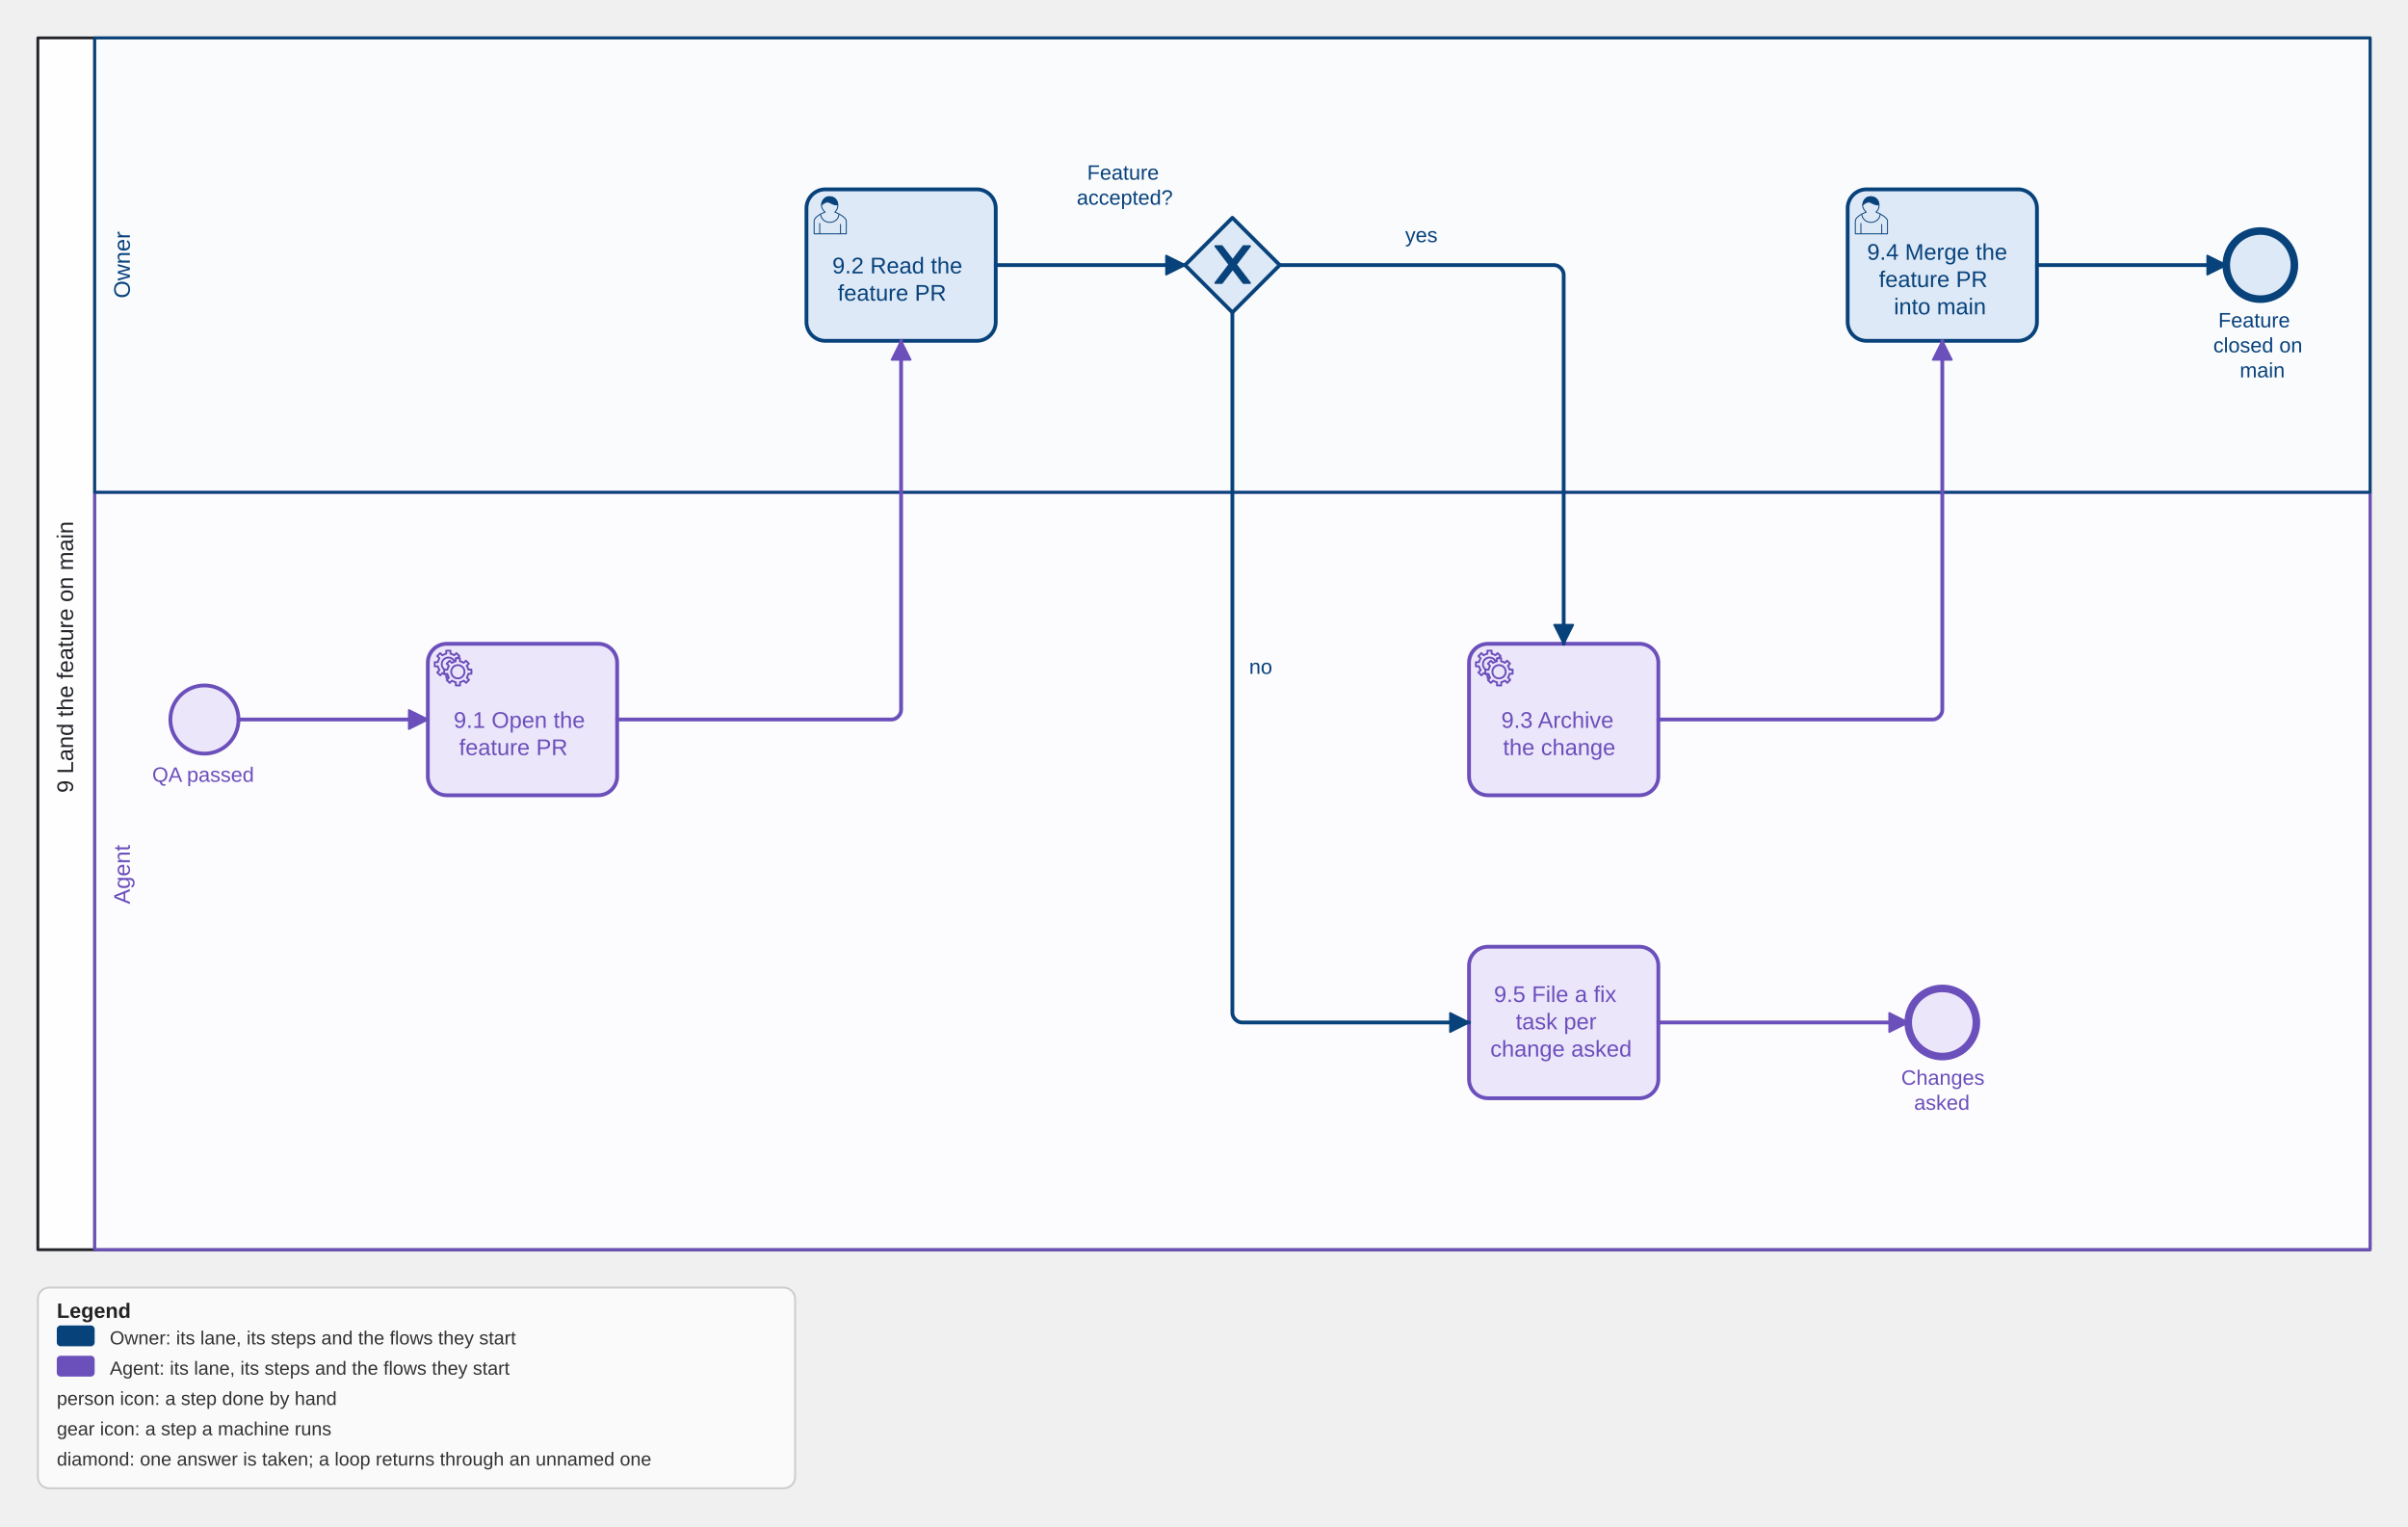
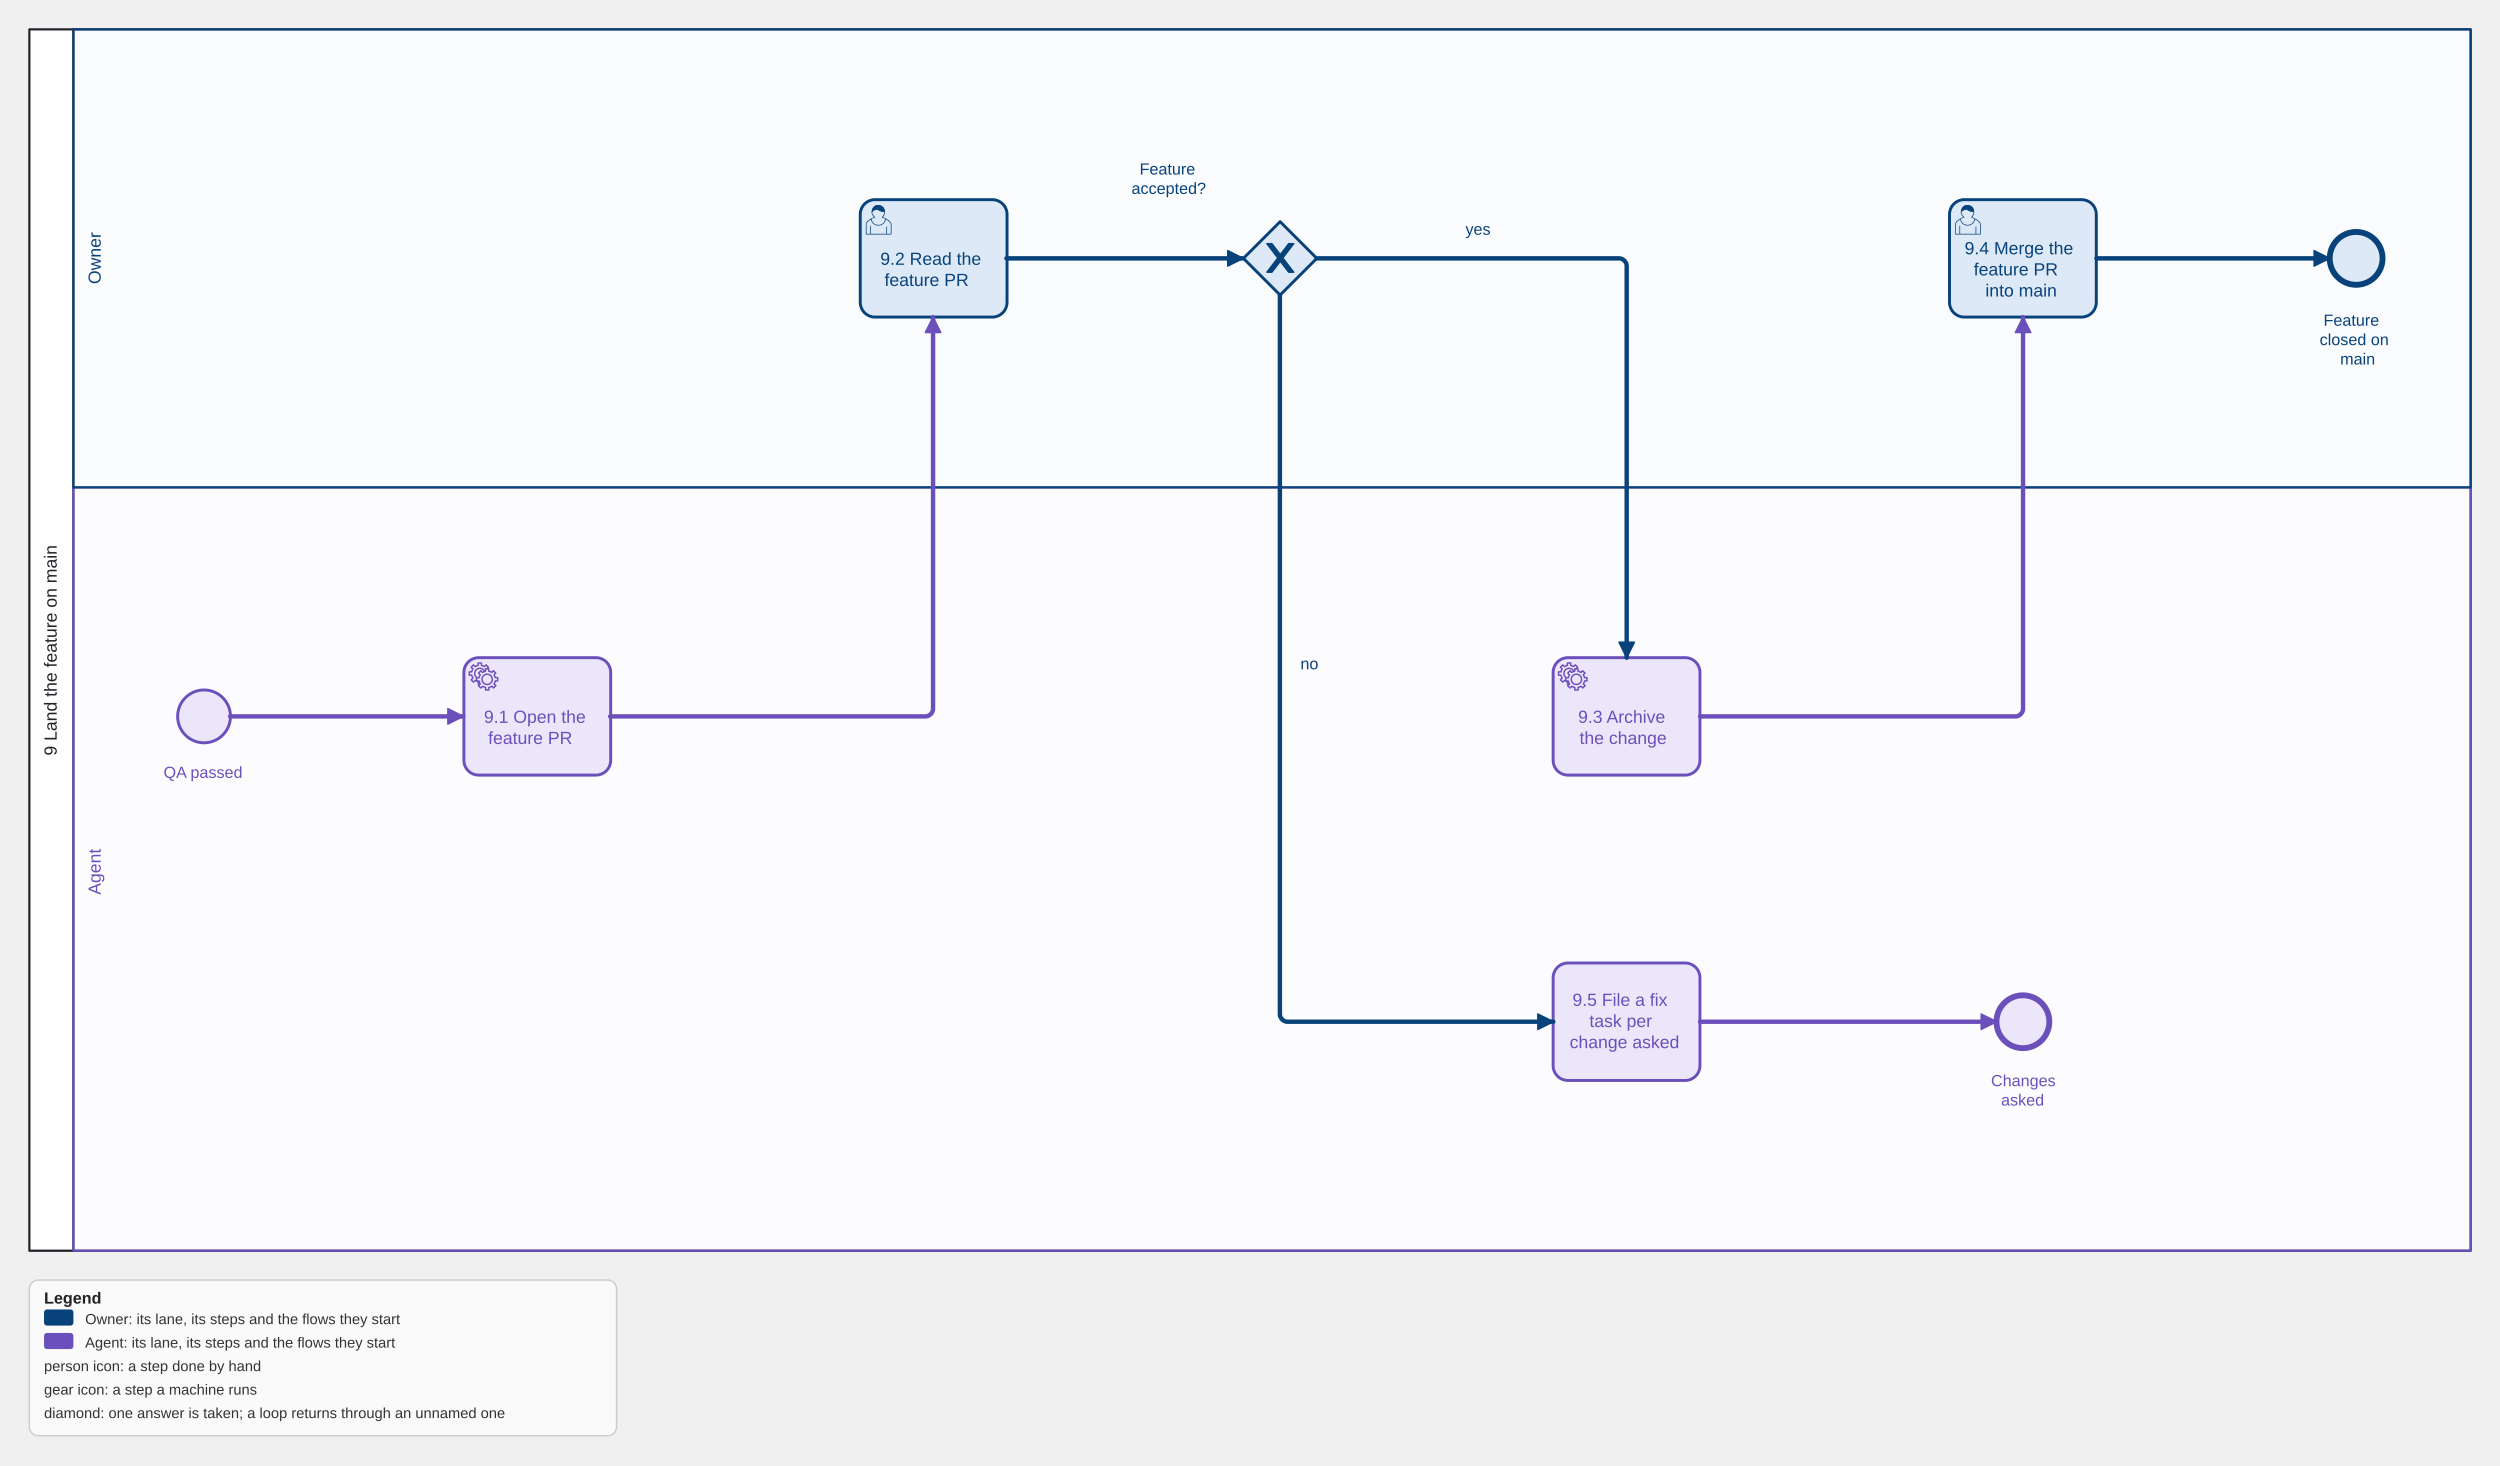
- <svg xmlns="http://www.w3.org/2000/svg" width="1272" height="806" viewBox="60 60 1272 806" version="1.1">
+ <svg xmlns="http://www.w3.org/2000/svg" width="1703" height="998" viewBox="60 60 1703 998" version="1.1">
  <g class="djs-group">
    <g class="djs-element djs-shape" data-element-id="land_pool" transform="translate(80,80)" style="display: block;">
      <g class="djs-visual">
-         <rect x="0" y="0" width="1232" height="640" rx="0" ry="0" style="stroke-linecap: round; stroke-linejoin: round; stroke: rgb(34, 36, 42); stroke-width: 1.5px; fill: white; fill-opacity: 0.95;" />
-         <path style="fill: none; stroke-linecap: round; stroke-linejoin: round; stroke: rgb(34, 36, 42); stroke-width: 1.5px;" d="M30,0L30,640" />
-         <text style="font-family: Arial, sans-serif; font-size: 12px; font-weight: normal; fill: rgb(34, 36, 42);" lineHeight="1.2" class="djs-label" transform="translate(0,640) rotate(270,0,0) scale(1,1)">
-           <tspan x="241.28" y="18.6">9 Land the feature on main</tspan>
+         <rect x="0" y="0" width="1663" height="832" rx="0" ry="0" style="stroke-linecap: round; stroke-linejoin: round; stroke: rgb(34, 36, 42); stroke-width: 1.5px; fill: white; fill-opacity: 0.95;" />
+         <path style="fill: none; stroke-linecap: round; stroke-linejoin: round; stroke: rgb(34, 36, 42); stroke-width: 1.5px;" d="M30,0L30,832" />
+         <text style="font-family: Arial, sans-serif; font-size: 12px; font-weight: normal; fill: rgb(34, 36, 42);" lineHeight="1.2" class="djs-label" transform="translate(0,832) rotate(270,0,0) scale(1,1)">
+           <tspan x="337.28" y="18.6">9 Land the feature on main</tspan>
        </text>
      </g>
-       <rect style="fill: none; stroke-opacity: 0; stroke: white; stroke-width: 15px;" class="djs-hit djs-hit-all" x="0" y="0" width="1232" height="640" />
+       <rect style="fill: none; stroke-opacity: 0; stroke: white; stroke-width: 15px;" class="djs-hit djs-hit-all" x="0" y="0" width="1663" height="832" />
    </g>
    <g class="djs-children">
      <g class="djs-group">
-         <g class="djs-element djs-shape" data-element-id="lane_1" transform="translate(110,320)" style="display: block;">
-           <g class="djs-visual">
-             <rect x="0" y="0" width="1202" height="400" rx="0" ry="0" style="stroke-linecap: round; stroke-linejoin: round; stroke: rgb(107, 79, 187); stroke-width: 1.5px; fill: rgb(248, 246, 253); fill-opacity: 0.25;" />
-             <text style="font-family: Arial, sans-serif; font-size: 12px; font-weight: normal; fill: rgb(107, 79, 187);" lineHeight="1.2" class="djs-label" transform="translate(0,400) rotate(270,0,0) scale(1,1)">
-               <tspan x="182.48" y="18.6">Agent</tspan>
-             </text>
-           </g>
-           <rect style="fill: none; stroke-opacity: 0; stroke: white; stroke-width: 15px;" class="djs-hit djs-hit-all" x="0" y="0" width="1202" height="400" />
+         <g class="djs-element djs-shape" data-element-id="lane_1" transform="translate(110,392)" style="display: block;">
+           <g class="djs-visual">
+             <rect x="0" y="0" width="1633" height="520" rx="0" ry="0" style="stroke-linecap: round; stroke-linejoin: round; stroke: rgb(107, 79, 187); stroke-width: 1.5px; fill: rgb(248, 246, 253); fill-opacity: 0.25;" />
+             <text style="font-family: Arial, sans-serif; font-size: 12px; font-weight: normal; fill: rgb(107, 79, 187);" lineHeight="1.2" class="djs-label" transform="translate(0,520) rotate(270,0,0) scale(1,1)">
+               <tspan x="242.48" y="18.6">Agent</tspan>
+             </text>
+           </g>
+           <rect style="fill: none; stroke-opacity: 0; stroke: white; stroke-width: 15px;" class="djs-hit djs-hit-all" x="0" y="0" width="1633" height="520" />
        </g>
      </g>
      <g class="djs-group">
        <g class="djs-element djs-shape" data-element-id="lane_0" transform="translate(110,80)" style="display: block;">
          <g class="djs-visual">
-             <rect x="0" y="0" width="1202" height="240" rx="0" ry="0" style="stroke-linecap: round; stroke-linejoin: round; stroke: rgb(8, 66, 123); stroke-width: 1.5px; fill: rgb(243, 247, 252); fill-opacity: 0.25;" />
-             <text style="font-family: Arial, sans-serif; font-size: 12px; font-weight: normal; fill: rgb(8, 66, 123);" lineHeight="1.2" class="djs-label" transform="translate(0,240) rotate(270,0,0) scale(1,1)">
-               <tspan x="102.48" y="18.6">Owner</tspan>
-             </text>
-           </g>
-           <rect style="fill: none; stroke-opacity: 0; stroke: white; stroke-width: 15px;" class="djs-hit djs-hit-all" x="0" y="0" width="1202" height="240" />
-         </g>
-       </g>
-       <g class="djs-group">
-         <g class="djs-element djs-shape" data-element-id="passed" transform="translate(150,422)" style="display: block;">
+             <rect x="0" y="0" width="1633" height="312" rx="0" ry="0" style="stroke-linecap: round; stroke-linejoin: round; stroke: rgb(8, 66, 123); stroke-width: 1.5px; fill: rgb(243, 247, 252); fill-opacity: 0.25;" />
+             <text style="font-family: Arial, sans-serif; font-size: 12px; font-weight: normal; fill: rgb(8, 66, 123);" lineHeight="1.2" class="djs-label" transform="translate(0,312) rotate(270,0,0) scale(1,1)">
+               <tspan x="138.48" y="18.6">Owner</tspan>
+             </text>
+           </g>
+           <rect style="fill: none; stroke-opacity: 0; stroke: white; stroke-width: 15px;" class="djs-hit djs-hit-all" x="0" y="0" width="1633" height="312" />
+         </g>
+       </g>
+       <g class="djs-group">
+         <g class="djs-element djs-shape" data-element-id="passed" transform="translate(181,530)" style="display: block;">
          <g class="djs-visual">
            <circle cx="18" cy="18" r="18" style="stroke-linecap: round; stroke-linejoin: round; stroke: rgb(107, 79, 187); stroke-width: 2px; fill: rgb(235, 229, 250); fill-opacity: 0.95;" />
          </g>
          <rect style="fill: none; stroke-opacity: 0; stroke: white; stroke-width: 15px;" class="djs-hit djs-hit-all" x="0" y="0" width="36" height="36" />
        </g>
      </g>
      <g class="djs-group">
-         <g class="djs-element djs-shape" data-element-id="passed_label" transform="translate(134,463)" style="display: block;">
+         <g class="djs-element djs-shape" data-element-id="passed_label" transform="translate(165,580)" style="display: block;">
          <g class="djs-visual">
            <text style="font-family: Arial, sans-serif; font-size: 11px; font-weight: normal; fill: rgb(107, 79, 187);" lineHeight="1.2" class="djs-label">
              <tspan x="6.39" y="9.9">QA passed</tspan>
            </text>
          </g>
          <rect style="fill: none; stroke-opacity: 0; stroke: white; stroke-width: 15px;" class="djs-hit djs-hit-all" x="0" y="0" width="68" height="14" />
        </g>
      </g>
      <g class="djs-group">
-         <g class="djs-element djs-shape" data-element-id="pr" transform="translate(286,400)" style="display: block;">
+         <g class="djs-element djs-shape" data-element-id="pr" transform="translate(376,508)" style="display: block;">
          <g class="djs-visual">
            <rect x="0" y="0" width="100" height="80" rx="10" ry="10" style="stroke-linecap: round; stroke-linejoin: round; stroke: rgb(107, 79, 187); stroke-width: 2px; fill: rgb(235, 229, 250); fill-opacity: 0.95;" />
            <text style="font-family: Arial, sans-serif; font-size: 12px; font-weight: normal; fill: rgb(107, 79, 187);" lineHeight="1.2" class="djs-label" transform="translate(0, 8)">
              <tspan x="13.64" y="36.4">9.1 Open the </tspan>
              <tspan x="16.52" y="50.8">feature PR</tspan>
            </text>
            <circle cx="5" cy="5" r="5" style="stroke-linecap: round; stroke-linejoin: round; stroke: none; stroke-width: 2px; fill: rgb(235, 229, 250);" transform="translate(6, 6)" />
            <path style="fill: rgb(235, 229, 250); stroke-linecap: round; stroke-linejoin: round; stroke: rgb(107, 79, 187); stroke-width: 1px;" d="m 12,18 v -1.713 c 0.352,-0.07 0.704,-0.178 1.048,-0.321 0.344,-0.145 0.666,-0.321 0.966,-0.521 l 1.194,1.18 1.567,-1.577 -1.195,-1.18 c 0.403,-0.614 0.683,-1.299 0.825,-2.018 l 1.622,-0.01 v -2.22 l -1.637,0.01 c -0.073,-0.352 -0.178,-0.7 -0.324,-1.044 -0.145,-0.344 -0.321,-0.664 -0.523,-0.962 l 1.131,-1.136 -1.583,-1.563 -1.13,1.136 c -0.614,-0.401 -1.303,-0.681 -2.023,-0.822 l 0.009,-1.619 h -2.241 l 0.004,1.631 c -0.354,0.074 -0.705,0.18 -1.05,0.324 -0.344,0.144 -0.665,0.321 -0.964,0.52 l -1.17,-1.158 -1.567,1.579 1.168,1.157 c -0.403,0.613 -0.683,1.298 -0.825,2.017 l -1.659,0.003 v 2.222 l 1.672,-0.006 c 0.073,0.351 0.18,0.702 0.324,1.045 0.145,0.344 0.321,0.664 0.523,0.961 l -1.199,1.197 1.584,1.56 1.196,-1.193 c 0.614,0.403 1.303,0.682 2.023,0.823 l 7.19e-4,1.699 h 2.227 z m 0.221,-3.996 c -1.789,0.75 -3.858,-0.093 -4.61,-1.874 -0.752,-1.783 0.091,-3.846 1.88,-4.596 1.788,-0.749 3.857,0.093 4.609,1.874 0.752,1.782 -0.091,3.846 -1.88,4.596 z" />
            <circle cx="5" cy="5" r="5" style="stroke-linecap: round; stroke-linejoin: round; stroke: none; stroke-width: 2px; fill: rgb(235, 229, 250);" transform="translate(11, 10)" />
            <path style="fill: rgb(235, 229, 250); stroke-linecap: round; stroke-linejoin: round; stroke: rgb(107, 79, 187); stroke-width: 1px;" d="m 17,22 v -1.713 c 0.352,-0.07 0.704,-0.178 1.048,-0.321 0.344,-0.145 0.666,-0.321 0.966,-0.521 l 1.194,1.18 1.567,-1.577 -1.195,-1.18 c 0.403,-0.614 0.683,-1.299 0.825,-2.018 l 1.622,-0.01 v -2.22 l -1.637,0.01 c -0.073,-0.352 -0.178,-0.7 -0.324,-1.044 -0.145,-0.344 -0.321,-0.664 -0.523,-0.962 l 1.131,-1.136 -1.583,-1.563 -1.13,1.136 c -0.614,-0.401 -1.303,-0.681 -2.023,-0.822 l 0.009,-1.619 h -2.241 l 0.004,1.631 c -0.354,0.074 -0.705,0.18 -1.05,0.324 -0.344,0.144 -0.665,0.321 -0.964,0.52 l -1.17,-1.158 -1.567,1.579 1.168,1.157 c -0.403,0.613 -0.683,1.298 -0.825,2.017 l -1.659,0.003 v 2.222 l 1.672,-0.006 c 0.073,0.351 0.18,0.702 0.324,1.045 0.145,0.344 0.321,0.664 0.523,0.961 l -1.199,1.197 1.584,1.56 1.196,-1.193 c 0.614,0.403 1.303,0.682 2.023,0.823 l 7.19e-4,1.699 h 2.227 z m 0.221,-3.996 c -1.789,0.75 -3.858,-0.093 -4.61,-1.874 -0.752,-1.783 0.091,-3.846 1.88,-4.596 1.788,-0.749 3.857,0.093 4.609,1.874 0.752,1.782 -0.091,3.846 -1.88,4.596 z" />
          </g>
          <rect style="fill: none; stroke-opacity: 0; stroke: white; stroke-width: 15px;" class="djs-hit djs-hit-all" x="0" y="0" width="100" height="80" />
        </g>
      </g>
      <g class="djs-group">
-         <g class="djs-element djs-shape" data-element-id="read" transform="translate(486,160)" style="display: block;">
+         <g class="djs-element djs-shape" data-element-id="read" transform="translate(646,196)" style="display: block;">
          <g class="djs-visual">
            <rect x="0" y="0" width="100" height="80" rx="10" ry="10" style="stroke-linecap: round; stroke-linejoin: round; stroke: rgb(8, 66, 123); stroke-width: 2px; fill: rgb(220, 232, 246); fill-opacity: 0.95;" />
            <text style="font-family: Arial, sans-serif; font-size: 12px; font-weight: normal; fill: rgb(8, 66, 123);" lineHeight="1.2" class="djs-label" transform="translate(0, 8)">
              <tspan x="13.64" y="36.4">9.2 Read the </tspan>
              <tspan x="16.52" y="50.8">feature PR</tspan>
            </text>
            <path style="fill: rgb(220, 232, 246); stroke-linecap: round; stroke-linejoin: round; stroke: rgb(8, 66, 123); stroke-width: 0.5px;" d="m 15,12 c 0.909,-0.845 1.594,-2.049 1.594,-3.385 0,-2.554 -1.805,-4.622 -4.357,-4.622 -2.552,0 -4.288,2.068 -4.288,4.622 0,1.348 0.974,2.562 1.896,3.405 -0.529,0.187 -5.669,2.097 -5.794,4.756 v 6.718 h 17 v -6.718 c 0,-2.298 -5.528,-4.595 -6.051,-4.776 zm -8,6 l 0,5.5 m 11,0 l 0,-5" />
            <path style="fill: rgb(220, 232, 246); stroke-linecap: round; stroke-linejoin: round; stroke: rgb(8, 66, 123); stroke-width: 0.5px;" d="m 15,12 m 2.162,1.009 c 0,2.447 -2.158,4.431 -4.821,4.431 -2.665,0 -4.822,-1.981 -4.822,-4.431 " />
            <path style="fill: rgb(8, 66, 123); stroke-linecap: round; stroke-linejoin: round; stroke: rgb(8, 66, 123); stroke-width: 0.5px;" d="m 15,12 m -6.9,-3.80 c 0,0 2.251,-2.358 4.274,-1.177 2.024,1.181 4.221,1.537 4.124,0.965 -0.098,-0.57 -0.117,-3.791 -4.191,-4.136 -3.575,0.001 -4.208,3.367 -4.207,4.348 z" />
          </g>
          <rect style="fill: none; stroke-opacity: 0; stroke: white; stroke-width: 15px;" class="djs-hit djs-hit-all" x="0" y="0" width="100" height="80" />
        </g>
      </g>
      <g class="djs-group">
-         <g class="djs-element djs-shape" data-element-id="verdict" transform="translate(686,175)" style="display: block;">
+         <g class="djs-element djs-shape" data-element-id="verdict" transform="translate(907,211)" style="display: block;">
          <g class="djs-visual">
            <polygon style="stroke-linecap: round; stroke-linejoin: round; stroke: rgb(8, 66, 123); stroke-width: 2px; fill: rgb(220, 232, 246); fill-opacity: 0.95;" points="25,0 50,25 25,50 0,25" />
            <path style="fill: rgb(8, 66, 123); stroke-linecap: round; stroke-linejoin: round; stroke: rgb(8, 66, 123); stroke-width: 1px;" d="m 16,15 7.429,9.714 -7.429,9.714 3.429,0 5.714,-7.464 5.714,7.464 3.429,0 -7.429,-9.714 7.429,-9.714 -3.429,0 -5.714,7.464 -5.714,-7.464 -3.429,0 z" />
          </g>
          <rect style="fill: none; stroke-opacity: 0; stroke: white; stroke-width: 15px;" class="djs-hit djs-hit-all" x="0" y="0" width="50" height="50" />
        </g>
      </g>
      <g class="djs-group">
-         <g class="djs-element djs-shape" data-element-id="verdict_label" transform="translate(623,145)" style="display: block;">
+         <g class="djs-element djs-shape" data-element-id="verdict_label" transform="translate(825,169)" style="display: block;">
          <g class="djs-visual">
            <text style="font-family: Arial, sans-serif; font-size: 11px; font-weight: normal; fill: rgb(8, 66, 123);" lineHeight="1.2" class="djs-label">
              <tspan x="11.28" y="9.9">Feature </tspan>
              <tspan x="5.78" y="23.1">accepted?</tspan>
            </text>
          </g>
          <rect style="fill: none; stroke-opacity: 0; stroke: white; stroke-width: 15px;" class="djs-hit djs-hit-all" x="0" y="0" width="67" height="27" />
        </g>
      </g>
      <g class="djs-group">
-         <g class="djs-element djs-shape" data-element-id="archive" transform="translate(836,400)" style="display: block;">
+         <g class="djs-element djs-shape" data-element-id="archive" transform="translate(1118,508)" style="display: block;">
          <g class="djs-visual">
            <rect x="0" y="0" width="100" height="80" rx="10" ry="10" style="stroke-linecap: round; stroke-linejoin: round; stroke: rgb(107, 79, 187); stroke-width: 2px; fill: rgb(235, 229, 250); fill-opacity: 0.95;" />
            <text style="font-family: Arial, sans-serif; font-size: 12px; font-weight: normal; fill: rgb(107, 79, 187);" lineHeight="1.2" class="djs-label" transform="translate(0, 8)">
              <tspan x="17" y="36.4">9.3 Archive </tspan>
              <tspan x="17.96" y="50.8">the change</tspan>
            </text>
            <circle cx="5" cy="5" r="5" style="stroke-linecap: round; stroke-linejoin: round; stroke: none; stroke-width: 2px; fill: rgb(235, 229, 250);" transform="translate(6, 6)" />
            <path style="fill: rgb(235, 229, 250); stroke-linecap: round; stroke-linejoin: round; stroke: rgb(107, 79, 187); stroke-width: 1px;" d="m 12,18 v -1.713 c 0.352,-0.07 0.704,-0.178 1.048,-0.321 0.344,-0.145 0.666,-0.321 0.966,-0.521 l 1.194,1.18 1.567,-1.577 -1.195,-1.18 c 0.403,-0.614 0.683,-1.299 0.825,-2.018 l 1.622,-0.01 v -2.22 l -1.637,0.01 c -0.073,-0.352 -0.178,-0.7 -0.324,-1.044 -0.145,-0.344 -0.321,-0.664 -0.523,-0.962 l 1.131,-1.136 -1.583,-1.563 -1.13,1.136 c -0.614,-0.401 -1.303,-0.681 -2.023,-0.822 l 0.009,-1.619 h -2.241 l 0.004,1.631 c -0.354,0.074 -0.705,0.18 -1.05,0.324 -0.344,0.144 -0.665,0.321 -0.964,0.52 l -1.17,-1.158 -1.567,1.579 1.168,1.157 c -0.403,0.613 -0.683,1.298 -0.825,2.017 l -1.659,0.003 v 2.222 l 1.672,-0.006 c 0.073,0.351 0.18,0.702 0.324,1.045 0.145,0.344 0.321,0.664 0.523,0.961 l -1.199,1.197 1.584,1.56 1.196,-1.193 c 0.614,0.403 1.303,0.682 2.023,0.823 l 7.19e-4,1.699 h 2.227 z m 0.221,-3.996 c -1.789,0.75 -3.858,-0.093 -4.61,-1.874 -0.752,-1.783 0.091,-3.846 1.88,-4.596 1.788,-0.749 3.857,0.093 4.609,1.874 0.752,1.782 -0.091,3.846 -1.88,4.596 z" />
            <circle cx="5" cy="5" r="5" style="stroke-linecap: round; stroke-linejoin: round; stroke: none; stroke-width: 2px; fill: rgb(235, 229, 250);" transform="translate(11, 10)" />
            <path style="fill: rgb(235, 229, 250); stroke-linecap: round; stroke-linejoin: round; stroke: rgb(107, 79, 187); stroke-width: 1px;" d="m 17,22 v -1.713 c 0.352,-0.07 0.704,-0.178 1.048,-0.321 0.344,-0.145 0.666,-0.321 0.966,-0.521 l 1.194,1.18 1.567,-1.577 -1.195,-1.18 c 0.403,-0.614 0.683,-1.299 0.825,-2.018 l 1.622,-0.01 v -2.22 l -1.637,0.01 c -0.073,-0.352 -0.178,-0.7 -0.324,-1.044 -0.145,-0.344 -0.321,-0.664 -0.523,-0.962 l 1.131,-1.136 -1.583,-1.563 -1.13,1.136 c -0.614,-0.401 -1.303,-0.681 -2.023,-0.822 l 0.009,-1.619 h -2.241 l 0.004,1.631 c -0.354,0.074 -0.705,0.18 -1.05,0.324 -0.344,0.144 -0.665,0.321 -0.964,0.52 l -1.17,-1.158 -1.567,1.579 1.168,1.157 c -0.403,0.613 -0.683,1.298 -0.825,2.017 l -1.659,0.003 v 2.222 l 1.672,-0.006 c 0.073,0.351 0.18,0.702 0.324,1.045 0.145,0.344 0.321,0.664 0.523,0.961 l -1.199,1.197 1.584,1.56 1.196,-1.193 c 0.614,0.403 1.303,0.682 2.023,0.823 l 7.19e-4,1.699 h 2.227 z m 0.221,-3.996 c -1.789,0.75 -3.858,-0.093 -4.61,-1.874 -0.752,-1.783 0.091,-3.846 1.88,-4.596 1.788,-0.749 3.857,0.093 4.609,1.874 0.752,1.782 -0.091,3.846 -1.88,4.596 z" />
          </g>
          <rect style="fill: none; stroke-opacity: 0; stroke: white; stroke-width: 15px;" class="djs-hit djs-hit-all" x="0" y="0" width="100" height="80" />
        </g>
      </g>
      <g class="djs-group">
-         <g class="djs-element djs-shape" data-element-id="merge" transform="translate(1036,160)" style="display: block;">
+         <g class="djs-element djs-shape" data-element-id="merge" transform="translate(1388,196)" style="display: block;">
          <g class="djs-visual">
            <rect x="0" y="0" width="100" height="80" rx="10" ry="10" style="stroke-linecap: round; stroke-linejoin: round; stroke: rgb(8, 66, 123); stroke-width: 2px; fill: rgb(220, 232, 246); fill-opacity: 0.95;" />
            <text style="font-family: Arial, sans-serif; font-size: 12px; font-weight: normal; fill: rgb(8, 66, 123);" lineHeight="1.2" class="djs-label" transform="translate(0, 8)">
              <tspan x="10.28" y="29.2">9.4 Merge the </tspan>
              <tspan x="16.52" y="43.6">feature PR </tspan>
              <tspan x="24.44" y="58">into main</tspan>
            </text>
            <path style="fill: rgb(220, 232, 246); stroke-linecap: round; stroke-linejoin: round; stroke: rgb(8, 66, 123); stroke-width: 0.5px;" d="m 15,12 c 0.909,-0.845 1.594,-2.049 1.594,-3.385 0,-2.554 -1.805,-4.622 -4.357,-4.622 -2.552,0 -4.288,2.068 -4.288,4.622 0,1.348 0.974,2.562 1.896,3.405 -0.529,0.187 -5.669,2.097 -5.794,4.756 v 6.718 h 17 v -6.718 c 0,-2.298 -5.528,-4.595 -6.051,-4.776 zm -8,6 l 0,5.5 m 11,0 l 0,-5" />
            <path style="fill: rgb(220, 232, 246); stroke-linecap: round; stroke-linejoin: round; stroke: rgb(8, 66, 123); stroke-width: 0.5px;" d="m 15,12 m 2.162,1.009 c 0,2.447 -2.158,4.431 -4.821,4.431 -2.665,0 -4.822,-1.981 -4.822,-4.431 " />
            <path style="fill: rgb(8, 66, 123); stroke-linecap: round; stroke-linejoin: round; stroke: rgb(8, 66, 123); stroke-width: 0.5px;" d="m 15,12 m -6.9,-3.80 c 0,0 2.251,-2.358 4.274,-1.177 2.024,1.181 4.221,1.537 4.124,0.965 -0.098,-0.57 -0.117,-3.791 -4.191,-4.136 -3.575,0.001 -4.208,3.367 -4.207,4.348 z" />
          </g>
          <rect style="fill: none; stroke-opacity: 0; stroke: white; stroke-width: 15px;" class="djs-hit djs-hit-all" x="0" y="0" width="100" height="80" />
        </g>
      </g>
      <g class="djs-group">
-         <g class="djs-element djs-shape" data-element-id="closed" transform="translate(1236,182)" style="display: block;">
+         <g class="djs-element djs-shape" data-element-id="closed" transform="translate(1647,218)" style="display: block;">
          <g class="djs-visual">
            <circle cx="18" cy="18" r="18" style="stroke-linecap: round; stroke-linejoin: round; stroke: rgb(8, 66, 123); stroke-width: 4px; fill: rgb(220, 232, 246); fill-opacity: 0.95;" />
          </g>
          <rect style="fill: none; stroke-opacity: 0; stroke: white; stroke-width: 15px;" class="djs-hit djs-hit-all" x="0" y="0" width="36" height="36" />
        </g>
      </g>
      <g class="djs-group">
-         <g class="djs-element djs-shape" data-element-id="closed_label" transform="translate(1222,223)" style="display: block;">
+         <g class="djs-element djs-shape" data-element-id="closed_label" transform="translate(1633,272)" style="display: block;">
          <g class="djs-visual">
            <text style="font-family: Arial, sans-serif; font-size: 11px; font-weight: normal; fill: rgb(8, 66, 123);" lineHeight="1.2" class="djs-label">
              <tspan x="9.78" y="9.9">Feature </tspan>
              <tspan x="7.14" y="23.1">closed on </tspan>
              <tspan x="21.11" y="36.3">main</tspan>
            </text>
          </g>
          <rect style="fill: none; stroke-opacity: 0; stroke: white; stroke-width: 15px;" class="djs-hit djs-hit-all" x="0" y="0" width="64" height="40" />
        </g>
      </g>
      <g class="djs-group">
-         <g class="djs-element djs-shape" data-element-id="fixTask" transform="translate(836,560)" style="display: block;">
+         <g class="djs-element djs-shape" data-element-id="fixTask" transform="translate(1118,716)" style="display: block;">
          <g class="djs-visual">
            <rect x="0" y="0" width="100" height="80" rx="10" ry="10" style="stroke-linecap: round; stroke-linejoin: round; stroke: rgb(107, 79, 187); stroke-width: 2px; fill: rgb(235, 229, 250); fill-opacity: 0.95;" />
            <text style="font-family: Arial, sans-serif; font-size: 12px; font-weight: normal; fill: rgb(107, 79, 187);" lineHeight="1.2" class="djs-label">
              <tspan x="13.16" y="29.2">9.5 File a fix</tspan>
              <tspan x="24.68" y="43.6">task per </tspan>
              <tspan x="11.24" y="58">change asked</tspan>
            </text>
          </g>
          <rect style="fill: none; stroke-opacity: 0; stroke: white; stroke-width: 15px;" class="djs-hit djs-hit-all" x="0" y="0" width="100" height="80" />
        </g>
      </g>
      <g class="djs-group">
-         <g class="djs-element djs-shape" data-element-id="asked" transform="translate(1068,582)" style="display: block;">
+         <g class="djs-element djs-shape" data-element-id="asked" transform="translate(1420,738)" style="display: block;">
          <g class="djs-visual">
            <circle cx="18" cy="18" r="18" style="stroke-linecap: round; stroke-linejoin: round; stroke: rgb(107, 79, 187); stroke-width: 4px; fill: rgb(235, 229, 250); fill-opacity: 0.95;" />
          </g>
          <rect style="fill: none; stroke-opacity: 0; stroke: white; stroke-width: 15px;" class="djs-hit djs-hit-all" x="0" y="0" width="36" height="36" />
        </g>
      </g>
      <g class="djs-group">
-         <g class="djs-element djs-shape" data-element-id="asked_label" transform="translate(1059,623)" style="display: block;">
+         <g class="djs-element djs-shape" data-element-id="asked_label" transform="translate(1411,790)" style="display: block;">
          <g class="djs-visual">
            <text style="font-family: Arial, sans-serif; font-size: 11px; font-weight: normal; fill: rgb(107, 79, 187);" lineHeight="1.2" class="djs-label">
              <tspan x="5.28" y="9.9">Changes </tspan>
              <tspan x="12.1" y="23.1">asked</tspan>
            </text>
          </g>
          <rect style="fill: none; stroke-opacity: 0; stroke: white; stroke-width: 15px;" class="djs-hit djs-hit-all" x="0" y="0" width="55" height="27" />
        </g>
      </g>
      <g class="djs-group">
        <g class="djs-element djs-connection" data-element-id="f_passed_pr" style="display: block;">
          <g class="djs-visual">
            <defs>
-               <marker id="marker-6xlzskxymtn3tvlmk5ueyeouh" viewBox="0 0 20 20" refX="11" refY="10" markerWidth="10" markerHeight="10" orient="auto">
+               <marker id="marker-0um1wn46xrvxm2xmtvv4gml1o" viewBox="0 0 20 20" refX="11" refY="10" markerWidth="7" markerHeight="7" orient="auto">
                <path d="M 1 5 L 11 10 L 1 15 Z" style="stroke-linecap: round; stroke-linejoin: round; stroke: rgb(107, 79, 187); stroke-width: 1px; fill: rgb(107, 79, 187);" />
              </marker>
            </defs>
-             <path style="fill: none; stroke-linecap: round; stroke-linejoin: round; stroke: rgb(107, 79, 187); stroke-width: 2px; marker-end: url('#marker-6xlzskxymtn3tvlmk5ueyeouh');" data-corner-radius="5" d="M186,440L286,440" />
-           </g>
-           <path d="M186,440L286,440" style="fill: none; stroke-opacity: 0; stroke: white; stroke-width: 15px;" class="djs-hit djs-hit-stroke" />
+             <path style="fill: none; stroke-linecap: round; stroke-linejoin: round; stroke: rgb(107, 79, 187); stroke-width: 3px; marker-end: url('#marker-0um1wn46xrvxm2xmtvv4gml1o');" data-corner-radius="5" d="M216.8,548L375.6,548" />
+           </g>
+           <path d="M216.8,548L375.6,548" style="fill: none; stroke-opacity: 0; stroke: white; stroke-width: 15px;" class="djs-hit djs-hit-stroke" />
        </g>
      </g>
      <g class="djs-group">
        <g class="djs-element djs-connection" data-element-id="f_pr_read" style="display: block;">
          <g class="djs-visual">
            <defs>
-               <marker id="marker-7zrllpg1pnxfqgq1l54i8plhm" viewBox="0 0 20 20" refX="11" refY="10" markerWidth="10" markerHeight="10" orient="auto">
+               <marker id="marker-510uexfcx4utj4z3l04qux5m7" viewBox="0 0 20 20" refX="11" refY="10" markerWidth="7" markerHeight="7" orient="auto">
                <path d="M 1 5 L 11 10 L 1 15 Z" style="stroke-linecap: round; stroke-linejoin: round; stroke: rgb(107, 79, 187); stroke-width: 1px; fill: rgb(107, 79, 187);" />
              </marker>
            </defs>
-             <path style="fill: none; stroke-linecap: round; stroke-linejoin: round; stroke: rgb(107, 79, 187); stroke-width: 2px; marker-end: url('#marker-7zrllpg1pnxfqgq1l54i8plhm');" data-corner-radius="5" d="M386,440L531,440C533.5,440,536,437.5,536,435L536,240" />
-           </g>
-           <path d="M386,440L536,440L536,240" style="fill: none; stroke-opacity: 0; stroke: white; stroke-width: 15px;" class="djs-hit djs-hit-stroke" />
+             <path style="fill: none; stroke-linecap: round; stroke-linejoin: round; stroke: rgb(107, 79, 187); stroke-width: 3px; marker-end: url('#marker-510uexfcx4utj4z3l04qux5m7');" data-corner-radius="5" d="M475.6,548L690.6,548C693.1,548,695.6,545.5,695.6,543L695.6,276" />
+           </g>
+           <path d="M475.6,548L695.6,548L695.6,276" style="fill: none; stroke-opacity: 0; stroke: white; stroke-width: 15px;" class="djs-hit djs-hit-stroke" />
        </g>
      </g>
      <g class="djs-group">
        <g class="djs-element djs-connection" data-element-id="f_read_verdict" style="display: block;">
          <g class="djs-visual">
            <defs>
-               <marker id="marker-dibii8sxhlc8jwdidfmzzbhbe" viewBox="0 0 20 20" refX="11" refY="10" markerWidth="10" markerHeight="10" orient="auto">
+               <marker id="marker-474bc5v91qbcrjfvydkydvki5" viewBox="0 0 20 20" refX="11" refY="10" markerWidth="7" markerHeight="7" orient="auto">
                <path d="M 1 5 L 11 10 L 1 15 Z" style="stroke-linecap: round; stroke-linejoin: round; stroke: rgb(8, 66, 123); stroke-width: 1px; fill: rgb(8, 66, 123);" />
              </marker>
            </defs>
-             <path style="fill: none; stroke-linecap: round; stroke-linejoin: round; stroke: rgb(8, 66, 123); stroke-width: 2px; marker-end: url('#marker-dibii8sxhlc8jwdidfmzzbhbe');" data-corner-radius="5" d="M586,200L686,200" />
-           </g>
-           <path d="M586,200L686,200" style="fill: none; stroke-opacity: 0; stroke: white; stroke-width: 15px;" class="djs-hit djs-hit-stroke" />
+             <path style="fill: none; stroke-linecap: round; stroke-linejoin: round; stroke: rgb(8, 66, 123); stroke-width: 3px; marker-end: url('#marker-474bc5v91qbcrjfvydkydvki5');" data-corner-radius="5" d="M745.6,236L906.85,236" />
+           </g>
+           <path d="M745.6,236L906.85,236" style="fill: none; stroke-opacity: 0; stroke: white; stroke-width: 15px;" class="djs-hit djs-hit-stroke" />
        </g>
      </g>
      <g class="djs-group">
        <g class="djs-element djs-connection" data-element-id="f_verdict_archive" style="display: block;">
          <g class="djs-visual">
            <defs>
-               <marker id="marker-cizue8tumj48z2uf6bdk76tni" viewBox="0 0 20 20" refX="11" refY="10" markerWidth="10" markerHeight="10" orient="auto">
+               <marker id="marker-1cwvi296t1rxl1xc1k0w3i41y" viewBox="0 0 20 20" refX="11" refY="10" markerWidth="7" markerHeight="7" orient="auto">
                <path d="M 1 5 L 11 10 L 1 15 Z" style="stroke-linecap: round; stroke-linejoin: round; stroke: rgb(8, 66, 123); stroke-width: 1px; fill: rgb(8, 66, 123);" />
              </marker>
            </defs>
-             <path style="fill: none; stroke-linecap: round; stroke-linejoin: round; stroke: rgb(8, 66, 123); stroke-width: 2px; marker-end: url('#marker-cizue8tumj48z2uf6bdk76tni');" data-corner-radius="5" d="M736,200L881,200C883.5,200,886,202.5,886,205L886,400" />
-           </g>
-           <path d="M736,200L886,200L886,400" style="fill: none; stroke-opacity: 0; stroke: white; stroke-width: 15px;" class="djs-hit djs-hit-stroke" />
-         </g>
-       </g>
-       <g class="djs-group">
-         <g class="djs-element djs-shape" data-element-id="f_verdict_archive_label" transform="translate(799,178)" style="display: block;">
+             <path style="fill: none; stroke-linecap: round; stroke-linejoin: round; stroke: rgb(8, 66, 123); stroke-width: 3px; marker-end: url('#marker-1cwvi296t1rxl1xc1k0w3i41y');" data-corner-radius="5" d="M956.85,236L1163.1,236C1165.6,236,1168.1,238.5,1168.1,241L1168.1,508" />
+           </g>
+           <path d="M956.85,236L1168.1,236L1168.1,508" style="fill: none; stroke-opacity: 0; stroke: white; stroke-width: 15px;" class="djs-hit djs-hit-stroke" />
+         </g>
+       </g>
+       <g class="djs-group">
+         <g class="djs-element djs-shape" data-element-id="f_verdict_archive_label" transform="translate(1055,210)" style="display: block;">
          <g class="djs-visual">
            <text style="font-family: Arial, sans-serif; font-size: 11px; font-weight: normal; fill: rgb(8, 66, 123);" lineHeight="1.2" class="djs-label">
              <tspan x="3.26" y="9.9">yes</tspan>
            </text>
          </g>
          <rect style="fill: none; stroke-opacity: 0; stroke: white; stroke-width: 15px;" class="djs-hit djs-hit-all" x="0" y="0" width="25" height="14" />
        </g>
      </g>
      <g class="djs-group">
        <g class="djs-element djs-connection" data-element-id="f_archive_merge" style="display: block;">
          <g class="djs-visual">
            <defs>
-               <marker id="marker-23skbytf0k3s7parx97v7680r" viewBox="0 0 20 20" refX="11" refY="10" markerWidth="10" markerHeight="10" orient="auto">
+               <marker id="marker-e2re8gy5szfq7934ldb8ey3jx" viewBox="0 0 20 20" refX="11" refY="10" markerWidth="7" markerHeight="7" orient="auto">
                <path d="M 1 5 L 11 10 L 1 15 Z" style="stroke-linecap: round; stroke-linejoin: round; stroke: rgb(107, 79, 187); stroke-width: 1px; fill: rgb(107, 79, 187);" />
              </marker>
            </defs>
-             <path style="fill: none; stroke-linecap: round; stroke-linejoin: round; stroke: rgb(107, 79, 187); stroke-width: 2px; marker-end: url('#marker-23skbytf0k3s7parx97v7680r');" data-corner-radius="5" d="M936,440L1081,440C1083.5,440,1086,437.5,1086,435L1086,240" />
-           </g>
-           <path d="M936,440L1086,440L1086,240" style="fill: none; stroke-opacity: 0; stroke: white; stroke-width: 15px;" class="djs-hit djs-hit-stroke" />
+             <path style="fill: none; stroke-linecap: round; stroke-linejoin: round; stroke: rgb(107, 79, 187); stroke-width: 3px; marker-end: url('#marker-e2re8gy5szfq7934ldb8ey3jx');" data-corner-radius="5" d="M1218.1,548L1433.1,548C1435.6,548,1438.1,545.5,1438.1,543L1438.1,276" />
+           </g>
+           <path d="M1218.1,548L1438.1,548L1438.1,276" style="fill: none; stroke-opacity: 0; stroke: white; stroke-width: 15px;" class="djs-hit djs-hit-stroke" />
        </g>
      </g>
      <g class="djs-group">
        <g class="djs-element djs-connection" data-element-id="f_merge_closed" style="display: block;">
          <g class="djs-visual">
            <defs>
-               <marker id="marker-5bfhvz5igelk7d8fodht3x7c6" viewBox="0 0 20 20" refX="11" refY="10" markerWidth="10" markerHeight="10" orient="auto">
+               <marker id="marker-6k6qzwnn6v1ottsnfxge2kla2" viewBox="0 0 20 20" refX="11" refY="10" markerWidth="7" markerHeight="7" orient="auto">
                <path d="M 1 5 L 11 10 L 1 15 Z" style="stroke-linecap: round; stroke-linejoin: round; stroke: rgb(8, 66, 123); stroke-width: 1px; fill: rgb(8, 66, 123);" />
              </marker>
            </defs>
-             <path style="fill: none; stroke-linecap: round; stroke-linejoin: round; stroke: rgb(8, 66, 123); stroke-width: 2px; marker-end: url('#marker-5bfhvz5igelk7d8fodht3x7c6');" data-corner-radius="5" d="M1136,200L1236,200" />
-           </g>
-           <path d="M1136,200L1236,200" style="fill: none; stroke-opacity: 0; stroke: white; stroke-width: 15px;" class="djs-hit djs-hit-stroke" />
+             <path style="fill: none; stroke-linecap: round; stroke-linejoin: round; stroke: rgb(8, 66, 123); stroke-width: 3px; marker-end: url('#marker-6k6qzwnn6v1ottsnfxge2kla2');" data-corner-radius="5" d="M1488.1,236L1646.9,236" />
+           </g>
+           <path d="M1488.1,236L1646.9,236" style="fill: none; stroke-opacity: 0; stroke: white; stroke-width: 15px;" class="djs-hit djs-hit-stroke" />
        </g>
      </g>
      <g class="djs-group">
        <g class="djs-element djs-connection" data-element-id="f_verdict_fixTask" style="display: block;">
          <g class="djs-visual">
            <defs>
-               <marker id="marker-cubmof9t9alcy4ft7h9y15rln" viewBox="0 0 20 20" refX="11" refY="10" markerWidth="10" markerHeight="10" orient="auto">
+               <marker id="marker-cnbljt4idb4vs90r34u2ftxie" viewBox="0 0 20 20" refX="11" refY="10" markerWidth="7" markerHeight="7" orient="auto">
                <path d="M 1 5 L 11 10 L 1 15 Z" style="stroke-linecap: round; stroke-linejoin: round; stroke: rgb(8, 66, 123); stroke-width: 1px; fill: rgb(8, 66, 123);" />
              </marker>
            </defs>
-             <path style="fill: none; stroke-linecap: round; stroke-linejoin: round; stroke: rgb(8, 66, 123); stroke-width: 2px; marker-end: url('#marker-cubmof9t9alcy4ft7h9y15rln');" data-corner-radius="5" d="M711,225L711,595C711,597.5,713.5,600,716,600L836,600" />
-           </g>
-           <path d="M711,225L711,600L836,600" style="fill: none; stroke-opacity: 0; stroke: white; stroke-width: 15px;" class="djs-hit djs-hit-stroke" />
-         </g>
-       </g>
-       <g class="djs-group">
-         <g class="djs-element djs-shape" data-element-id="f_verdict_fixTask_label" transform="translate(717,406)" style="display: block;">
+             <path style="fill: none; stroke-linecap: round; stroke-linejoin: round; stroke: rgb(8, 66, 123); stroke-width: 3px; marker-end: url('#marker-cnbljt4idb4vs90r34u2ftxie');" data-corner-radius="5" d="M931.85,261L931.85,751C931.85,753.5,934.35,756,936.85,756L1118.1,756" />
+           </g>
+           <path d="M931.85,261L931.85,756L1118.1,756" style="fill: none; stroke-opacity: 0; stroke: white; stroke-width: 15px;" class="djs-hit djs-hit-stroke" />
+         </g>
+       </g>
+       <g class="djs-group">
+         <g class="djs-element djs-shape" data-element-id="f_verdict_fixTask_label" transform="translate(943,506)" style="display: block;">
          <g class="djs-visual">
            <text style="font-family: Arial, sans-serif; font-size: 11px; font-weight: normal; fill: rgb(8, 66, 123);" lineHeight="1.2" class="djs-label">
              <tspan x="2.84" y="9.9">no</tspan>
            </text>
          </g>
          <rect style="fill: none; stroke-opacity: 0; stroke: white; stroke-width: 15px;" class="djs-hit djs-hit-all" x="0" y="0" width="18" height="14" />
        </g>
      </g>
      <g class="djs-group">
        <g class="djs-element djs-connection" data-element-id="f_fixTask_asked" style="display: block;">
          <g class="djs-visual">
            <defs>
-               <marker id="marker-5gyel1it7cnetbj4g38kx3bmy" viewBox="0 0 20 20" refX="11" refY="10" markerWidth="10" markerHeight="10" orient="auto">
+               <marker id="marker-242b4l6klieco9tlwmr5aqss9" viewBox="0 0 20 20" refX="11" refY="10" markerWidth="7" markerHeight="7" orient="auto">
                <path d="M 1 5 L 11 10 L 1 15 Z" style="stroke-linecap: round; stroke-linejoin: round; stroke: rgb(107, 79, 187); stroke-width: 1px; fill: rgb(107, 79, 187);" />
              </marker>
            </defs>
-             <path style="fill: none; stroke-linecap: round; stroke-linejoin: round; stroke: rgb(107, 79, 187); stroke-width: 2px; marker-end: url('#marker-5gyel1it7cnetbj4g38kx3bmy');" data-corner-radius="5" d="M936,600L1068,600" />
-           </g>
-           <path d="M936,600L1068,600" style="fill: none; stroke-opacity: 0; stroke: white; stroke-width: 15px;" class="djs-hit djs-hit-stroke" />
+             <path style="fill: none; stroke-linecap: round; stroke-linejoin: round; stroke: rgb(107, 79, 187); stroke-width: 3px; marker-end: url('#marker-242b4l6klieco9tlwmr5aqss9');" data-corner-radius="5" d="M1218.1,756L1420.1,756" />
+           </g>
+           <path d="M1218.1,756L1420.1,756" style="fill: none; stroke-opacity: 0; stroke: white; stroke-width: 15px;" class="djs-hit djs-hit-stroke" />
        </g>
      </g>
    </g>
  </g>
  <g class="legend" font-family="Arial, sans-serif">
-     <rect x="80" y="740" width="400" height="106" rx="6" fill="#fafafa" stroke="#cccccc" />
-     <text x="90" y="756" font-size="11" font-weight="bold" fill="#222222">Legend</text>
-     <rect x="90" y="760" width="20" height="11" rx="2" fill="#08427b" />
-     <text x="118" y="770" font-size="10" fill="#333333">Owner: its lane, its steps and the flows they start</text>
-     <rect x="90" y="776" width="20" height="11" rx="2" fill="#6b4fbb" />
-     <text x="118" y="786" font-size="10" fill="#333333">Agent: its lane, its steps and the flows they start</text>
-     <text x="90" y="802" font-size="10" fill="#333333">person icon: a step done by hand</text>
-     <text x="90" y="818" font-size="10" fill="#333333">gear icon: a step a machine runs</text>
-     <text x="90" y="834" font-size="10" fill="#333333">diamond: one answer is taken; a loop returns through an unnamed one</text>
+     <rect x="80" y="932" width="400" height="106" rx="6" fill="#fafafa" stroke="#cccccc" />
+     <text x="90" y="948" font-size="11" font-weight="bold" fill="#222222">Legend</text>
+     <rect x="90" y="952" width="20" height="11" rx="2" fill="#08427b" />
+     <text x="118" y="962" font-size="10" fill="#333333">Owner: its lane, its steps and the flows they start</text>
+     <rect x="90" y="968" width="20" height="11" rx="2" fill="#6b4fbb" />
+     <text x="118" y="978" font-size="10" fill="#333333">Agent: its lane, its steps and the flows they start</text>
+     <text x="90" y="994" font-size="10" fill="#333333">person icon: a step done by hand</text>
+     <text x="90" y="1010" font-size="10" fill="#333333">gear icon: a step a machine runs</text>
+     <text x="90" y="1026" font-size="10" fill="#333333">diamond: one answer is taken; a loop returns through an unnamed one</text>
  </g>
</svg>
